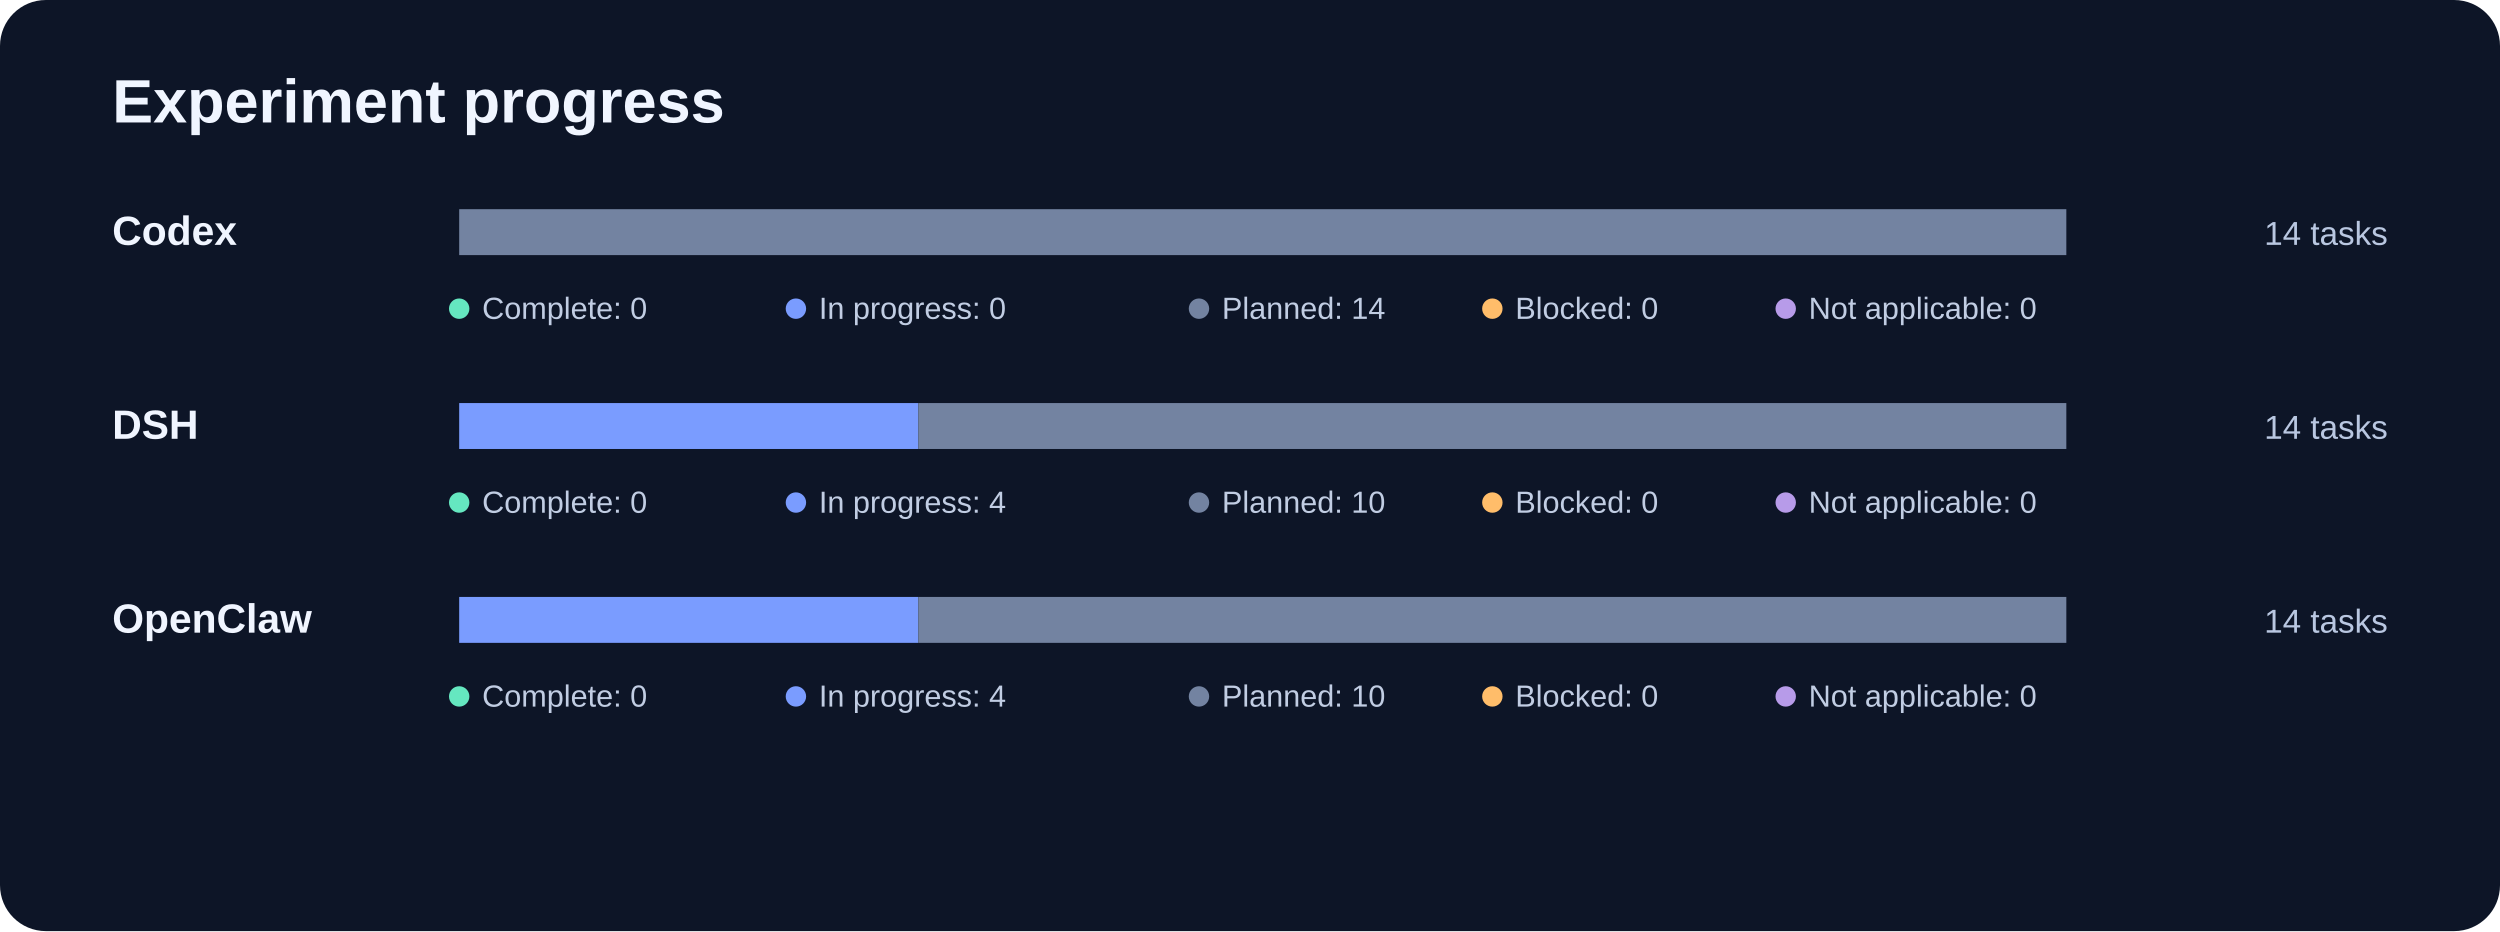
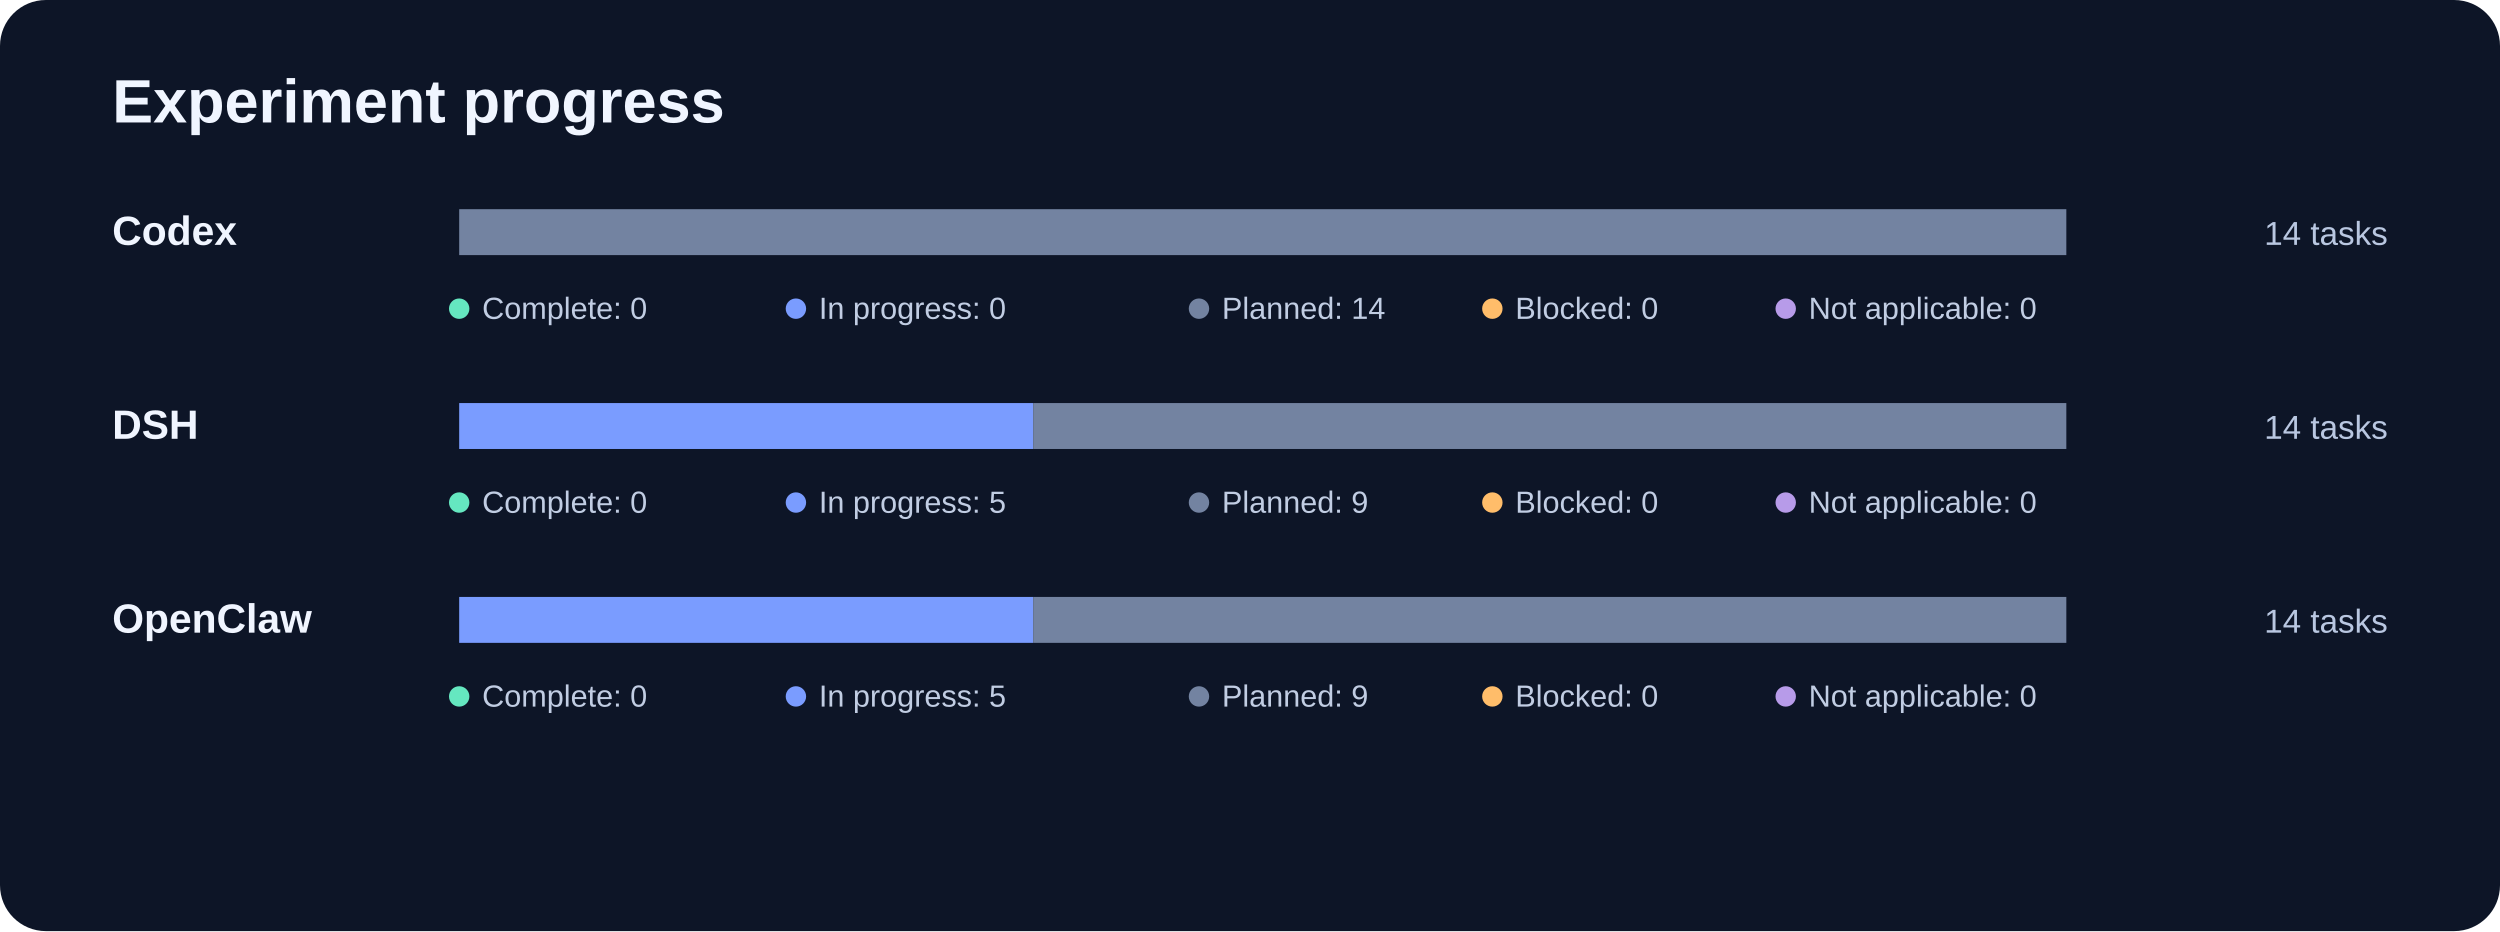
<svg xmlns="http://www.w3.org/2000/svg" width="980" height="365" viewBox="0 0 980 365" role="img" aria-labelledby="title desc">
  <rect width="980" height="365" rx="18" fill="#0d1527" />
  <text x="44" y="48" fill="#f0f5ff" font-family="Arial,sans-serif" font-size="24" font-weight="700">Experiment progress</text>
  <text x="44" y="96" fill="#f0f5ff" font-family="Arial,sans-serif" font-size="16" font-weight="700">Codex</text>
  <text x="936" y="96" text-anchor="end" fill="#b9c7e1" font-family="Arial,sans-serif" font-size="13">14 tasks</text>
  <rect x="180.00" y="82" width="630.00" height="18" fill="#7383a1" />
  <circle cx="180" cy="121" r="4" fill="#65e7c0" />
  <text x="189" y="125" fill="#c1cde3" font-family="Arial,sans-serif" font-size="12">Complete: 0</text>
  <circle cx="312" cy="121" r="4" fill="#7a9cff" />
  <text x="321" y="125" fill="#c1cde3" font-family="Arial,sans-serif" font-size="12">In progress: 0</text>
  <circle cx="470" cy="121" r="4" fill="#7383a1" />
  <text x="479" y="125" fill="#c1cde3" font-family="Arial,sans-serif" font-size="12">Planned: 14</text>
  <circle cx="585" cy="121" r="4" fill="#ffbd6a" />
  <text x="594" y="125" fill="#c1cde3" font-family="Arial,sans-serif" font-size="12">Blocked: 0</text>
  <circle cx="700" cy="121" r="4" fill="#b79be9" />
  <text x="709" y="125" fill="#c1cde3" font-family="Arial,sans-serif" font-size="12">Not applicable: 0</text>
  <text x="44" y="172" fill="#f0f5ff" font-family="Arial,sans-serif" font-size="16" font-weight="700">DSH</text>
  <text x="936" y="172" text-anchor="end" fill="#b9c7e1" font-family="Arial,sans-serif" font-size="13">14 tasks</text>
-   <rect x="180.00" y="158" width="180.00" height="18" fill="#7a9cff">
+   <rect x="180.00" y="158" width="225.00" height="18" fill="#7a9cff">
    <animate attributeName="opacity" values="1;0.55;1" dur="2.6s" repeatCount="indefinite" />
  </rect>
-   <rect x="360.00" y="158" width="450.00" height="18" fill="#7383a1" />
+   <rect x="405.00" y="158" width="405.00" height="18" fill="#7383a1" />
  <circle cx="180" cy="197" r="4" fill="#65e7c0" />
  <text x="189" y="201" fill="#c1cde3" font-family="Arial,sans-serif" font-size="12">Complete: 0</text>
  <circle cx="312" cy="197" r="4" fill="#7a9cff" />
-   <text x="321" y="201" fill="#c1cde3" font-family="Arial,sans-serif" font-size="12">In progress: 4</text>
+   <text x="321" y="201" fill="#c1cde3" font-family="Arial,sans-serif" font-size="12">In progress: 5</text>
  <circle cx="470" cy="197" r="4" fill="#7383a1" />
-   <text x="479" y="201" fill="#c1cde3" font-family="Arial,sans-serif" font-size="12">Planned: 10</text>
+   <text x="479" y="201" fill="#c1cde3" font-family="Arial,sans-serif" font-size="12">Planned: 9</text>
  <circle cx="585" cy="197" r="4" fill="#ffbd6a" />
  <text x="594" y="201" fill="#c1cde3" font-family="Arial,sans-serif" font-size="12">Blocked: 0</text>
  <circle cx="700" cy="197" r="4" fill="#b79be9" />
  <text x="709" y="201" fill="#c1cde3" font-family="Arial,sans-serif" font-size="12">Not applicable: 0</text>
  <text x="44" y="248" fill="#f0f5ff" font-family="Arial,sans-serif" font-size="16" font-weight="700">OpenClaw</text>
  <text x="936" y="248" text-anchor="end" fill="#b9c7e1" font-family="Arial,sans-serif" font-size="13">14 tasks</text>
-   <rect x="180.00" y="234" width="180.00" height="18" fill="#7a9cff">
+   <rect x="180.00" y="234" width="225.00" height="18" fill="#7a9cff">
    <animate attributeName="opacity" values="1;0.55;1" dur="2.6s" repeatCount="indefinite" />
  </rect>
-   <rect x="360.00" y="234" width="450.00" height="18" fill="#7383a1" />
+   <rect x="405.00" y="234" width="405.00" height="18" fill="#7383a1" />
  <circle cx="180" cy="273" r="4" fill="#65e7c0" />
  <text x="189" y="277" fill="#c1cde3" font-family="Arial,sans-serif" font-size="12">Complete: 0</text>
  <circle cx="312" cy="273" r="4" fill="#7a9cff" />
-   <text x="321" y="277" fill="#c1cde3" font-family="Arial,sans-serif" font-size="12">In progress: 4</text>
+   <text x="321" y="277" fill="#c1cde3" font-family="Arial,sans-serif" font-size="12">In progress: 5</text>
  <circle cx="470" cy="273" r="4" fill="#7383a1" />
-   <text x="479" y="277" fill="#c1cde3" font-family="Arial,sans-serif" font-size="12">Planned: 10</text>
+   <text x="479" y="277" fill="#c1cde3" font-family="Arial,sans-serif" font-size="12">Planned: 9</text>
  <circle cx="585" cy="273" r="4" fill="#ffbd6a" />
  <text x="594" y="277" fill="#c1cde3" font-family="Arial,sans-serif" font-size="12">Blocked: 0</text>
  <circle cx="700" cy="273" r="4" fill="#b79be9" />
  <text x="709" y="277" fill="#c1cde3" font-family="Arial,sans-serif" font-size="12">Not applicable: 0</text>
</svg>
